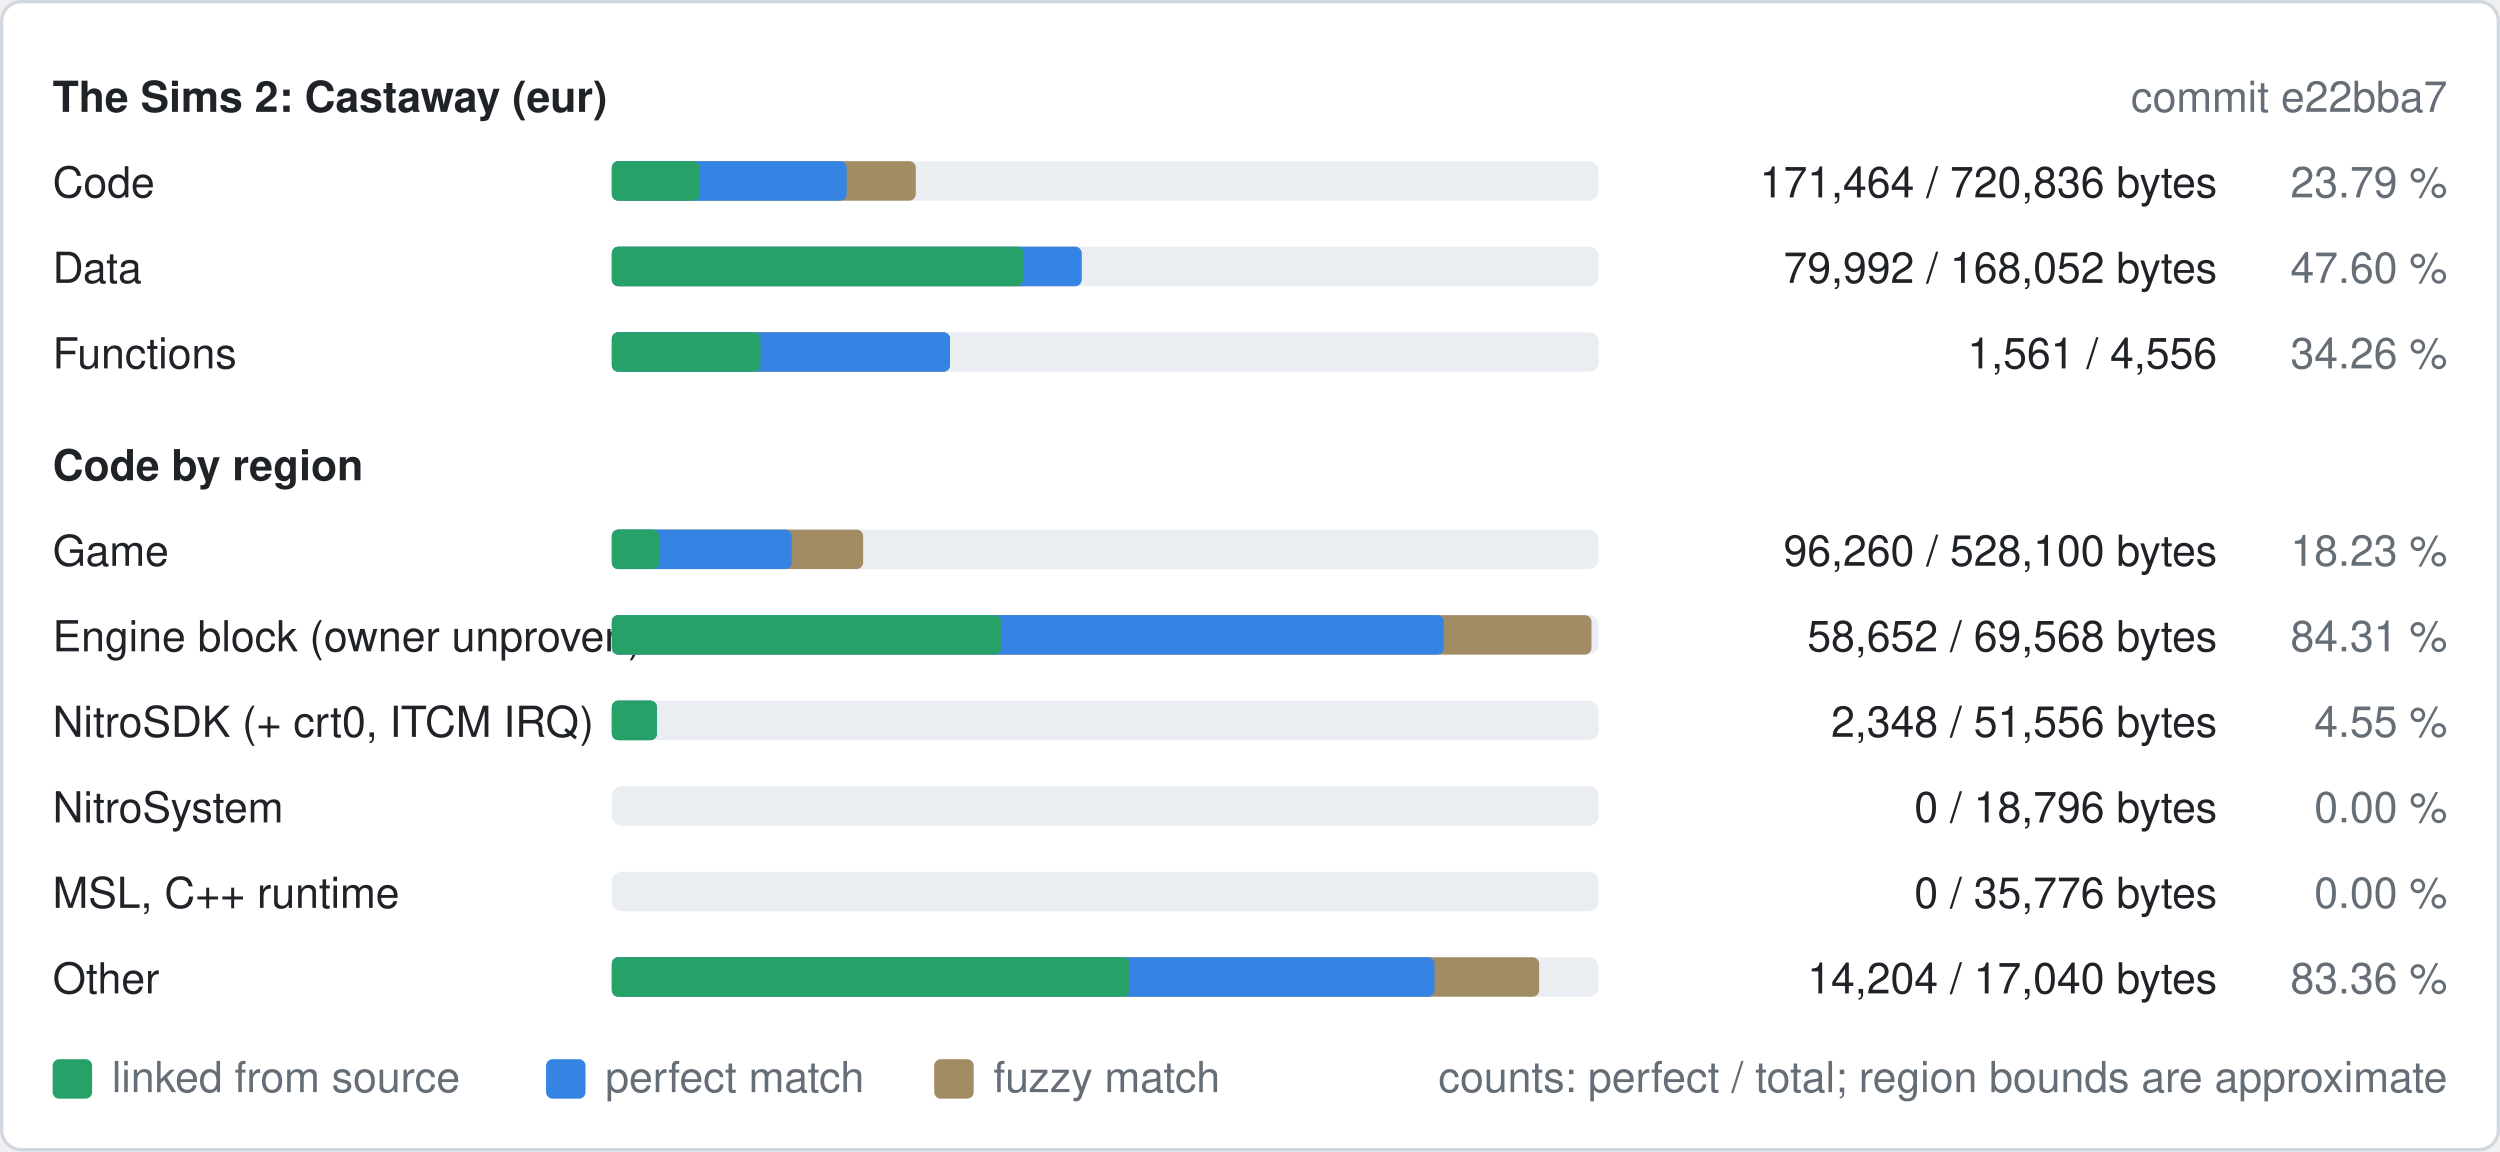
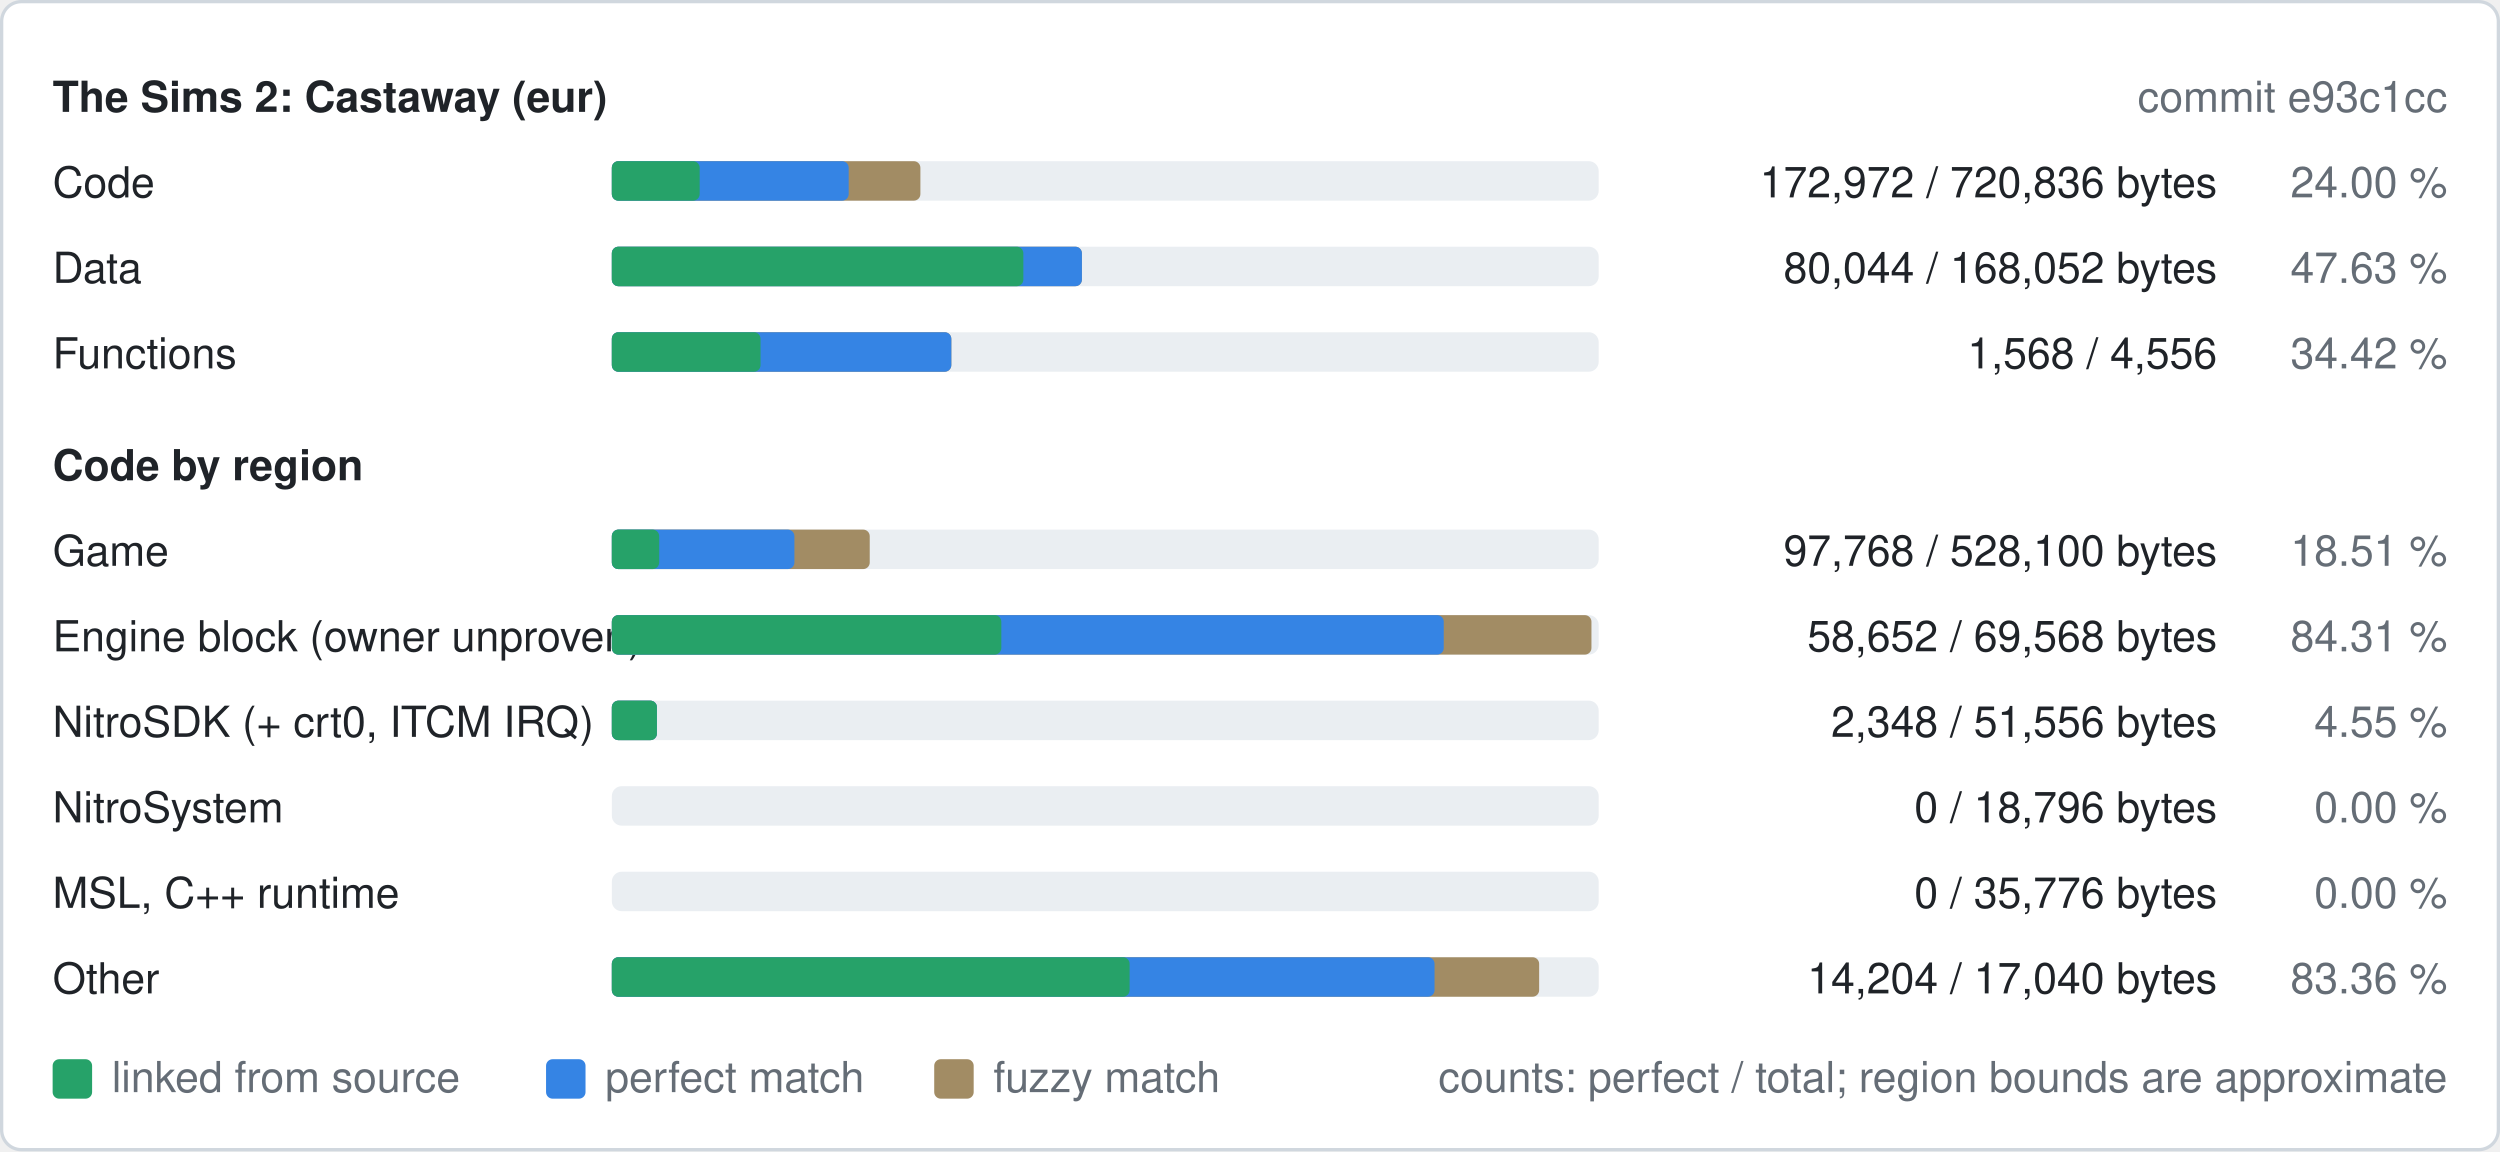
<svg xmlns="http://www.w3.org/2000/svg" width="760" height="350" viewBox="0 0 760 350" role="img" aria-label="Decompilation progress of eur">
  <style>
text{font-family:-apple-system,BlinkMacSystemFont,"Segoe UI",Helvetica,Arial,sans-serif;font-size:13px}
.b{font-weight:600}
.bg{fill:#ffffff;stroke:#d0d7de}.t{fill:#1f2328}.m{fill:#656d76}.track{fill:#eaeef2}.fuzzy{fill:#a28c64}.perfect{fill:#3584e4}.linked{fill:#26a269}
@media (prefers-color-scheme: dark){.bg{fill:#0d1117;stroke:#30363d}.t{fill:#e6edf3}.m{fill:#8d96a0}.track{fill:#21262d}.fuzzy{fill:#a28c64}.perfect{fill:#3584e4}.linked{fill:#2ec27e}}
</style>
  <rect class="bg" x="0.5" y="0.5" width="759" height="349" rx="6" />
  <text class="t b" x="16" y="34">The Sims 2: Castaway (eur)</text>
-   <text class="m" x="744" y="34" text-anchor="end">commit e22bba7</text>
+   <text class="m" x="744" y="34" text-anchor="end">commit e93c1cc</text>
  <text class="t" x="16" y="60">Code</text>
  <rect class="track" x="186" y="49" width="300" height="12" rx="3" />
-   <rect class="fuzzy" x="186" y="49" width="92.4" height="12" rx="2" />
-   <rect class="perfect" x="186" y="49" width="71.4" height="12" rx="2" />
+   <rect class="fuzzy" x="186" y="49" width="93.8" height="12" rx="2" />
+   <rect class="perfect" x="186" y="49" width="72.0" height="12" rx="2" />
  <rect class="linked" x="186" y="49" width="26.7" height="12" rx="2" />
-   <text class="t" x="674" y="60" text-anchor="end">171,464 / 720,836 bytes</text>
-   <text class="m" x="744" y="60" text-anchor="end">23.79 %</text>
+   <text class="t" x="674" y="60" text-anchor="end">172,972 / 720,836 bytes</text>
+   <text class="m" x="744" y="60" text-anchor="end">24.00 %</text>
  <text class="t" x="16" y="86">Data</text>
  <rect class="track" x="186" y="75" width="300" height="12" rx="3" />
-   <rect class="fuzzy" x="186" y="75" width="142.8" height="12" rx="2" />
-   <rect class="perfect" x="186" y="75" width="142.8" height="12" rx="2" />
+   <rect class="fuzzy" x="186" y="75" width="142.9" height="12" rx="2" />
+   <rect class="perfect" x="186" y="75" width="142.9" height="12" rx="2" />
  <rect class="linked" x="186" y="75" width="125.1" height="12" rx="2" />
-   <text class="t" x="674" y="86" text-anchor="end">79,992 / 168,052 bytes</text>
-   <text class="m" x="744" y="86" text-anchor="end">47.60 %</text>
+   <text class="t" x="674" y="86" text-anchor="end">80,044 / 168,052 bytes</text>
+   <text class="m" x="744" y="86" text-anchor="end">47.63 %</text>
  <text class="t" x="16" y="112">Functions</text>
  <rect class="track" x="186" y="101" width="300" height="12" rx="3" />
-   <rect class="fuzzy" x="186" y="101" width="102.8" height="12" rx="2" />
-   <rect class="perfect" x="186" y="101" width="102.8" height="12" rx="2" />
+   <rect class="fuzzy" x="186" y="101" width="103.2" height="12" rx="2" />
+   <rect class="perfect" x="186" y="101" width="103.2" height="12" rx="2" />
  <rect class="linked" x="186" y="101" width="45.2" height="12" rx="2" />
-   <text class="t" x="674" y="112" text-anchor="end">1,561 / 4,556</text>
-   <text class="m" x="744" y="112" text-anchor="end">34.26 %</text>
+   <text class="t" x="674" y="112" text-anchor="end">1,568 / 4,556</text>
+   <text class="m" x="744" y="112" text-anchor="end">34.42 %</text>
  <text class="t b" x="16" y="146">Code by region</text>
  <text class="t" x="16" y="172">Game</text>
  <rect class="track" x="186" y="161" width="300" height="12" rx="3" />
-   <rect class="fuzzy" x="186" y="161" width="76.4" height="12" rx="2" />
-   <rect class="perfect" x="186" y="161" width="54.7" height="12" rx="2" />
+   <rect class="fuzzy" x="186" y="161" width="78.4" height="12" rx="2" />
+   <rect class="perfect" x="186" y="161" width="55.5" height="12" rx="2" />
  <rect class="linked" x="186" y="161" width="14.4" height="12" rx="2" />
-   <text class="t" x="674" y="172" text-anchor="end">96,260 / 528,100 bytes</text>
-   <text class="m" x="744" y="172" text-anchor="end">18.23 %</text>
+   <text class="t" x="674" y="172" text-anchor="end">97,768 / 528,100 bytes</text>
+   <text class="m" x="744" y="172" text-anchor="end">18.51 %</text>
  <text class="t" x="16" y="198">Engine block (owner unproven)</text>
  <rect class="track" x="186" y="187" width="300" height="12" rx="3" />
  <rect class="fuzzy" x="186" y="187" width="297.8" height="12" rx="2" />
  <rect class="perfect" x="186" y="187" width="252.9" height="12" rx="2" />
  <rect class="linked" x="186" y="187" width="118.4" height="12" rx="2" />
  <text class="t" x="674" y="198" text-anchor="end">58,652 / 69,568 bytes</text>
  <text class="m" x="744" y="198" text-anchor="end">84.31 %</text>
  <text class="t" x="16" y="224">NitroSDK (+ crt0, ITCM IRQ)</text>
  <rect class="track" x="186" y="213" width="300" height="12" rx="3" />
  <rect class="fuzzy" x="186" y="213" width="13.7" height="12" rx="2" />
  <rect class="perfect" x="186" y="213" width="13.7" height="12" rx="2" />
  <rect class="linked" x="186" y="213" width="13.7" height="12" rx="2" />
  <text class="t" x="674" y="224" text-anchor="end">2,348 / 51,556 bytes</text>
  <text class="m" x="744" y="224" text-anchor="end">4.55 %</text>
  <text class="t" x="16" y="250">NitroSystem</text>
  <rect class="track" x="186" y="239" width="300" height="12" rx="3" />
  <text class="t" x="674" y="250" text-anchor="end">0 / 18,796 bytes</text>
  <text class="m" x="744" y="250" text-anchor="end">0.00 %</text>
  <text class="t" x="16" y="276">MSL, C++ runtime</text>
  <rect class="track" x="186" y="265" width="300" height="12" rx="3" />
  <text class="t" x="674" y="276" text-anchor="end">0 / 35,776 bytes</text>
  <text class="m" x="744" y="276" text-anchor="end">0.00 %</text>
  <text class="t" x="16" y="302">Other</text>
  <rect class="track" x="186" y="291" width="300" height="12" rx="3" />
  <rect class="fuzzy" x="186" y="291" width="281.9" height="12" rx="2" />
  <rect class="perfect" x="186" y="291" width="250.1" height="12" rx="2" />
  <rect class="linked" x="186" y="291" width="157.4" height="12" rx="2" />
  <text class="t" x="674" y="302" text-anchor="end">14,204 / 17,040 bytes</text>
  <text class="m" x="744" y="302" text-anchor="end">83.36 %</text>
  <rect class="linked" x="16" y="322" width="12" height="12" rx="2" />
  <text class="m" x="34" y="332">linked from source</text>
  <rect class="perfect" x="166" y="322" width="12" height="12" rx="2" />
  <text class="m" x="184" y="332">perfect match</text>
  <rect class="fuzzy" x="284" y="322" width="12" height="12" rx="2" />
  <text class="m" x="302" y="332">fuzzy match</text>
  <text class="m" x="744" y="332" text-anchor="end">counts: perfect / total; region bounds are approximate</text>
</svg>
